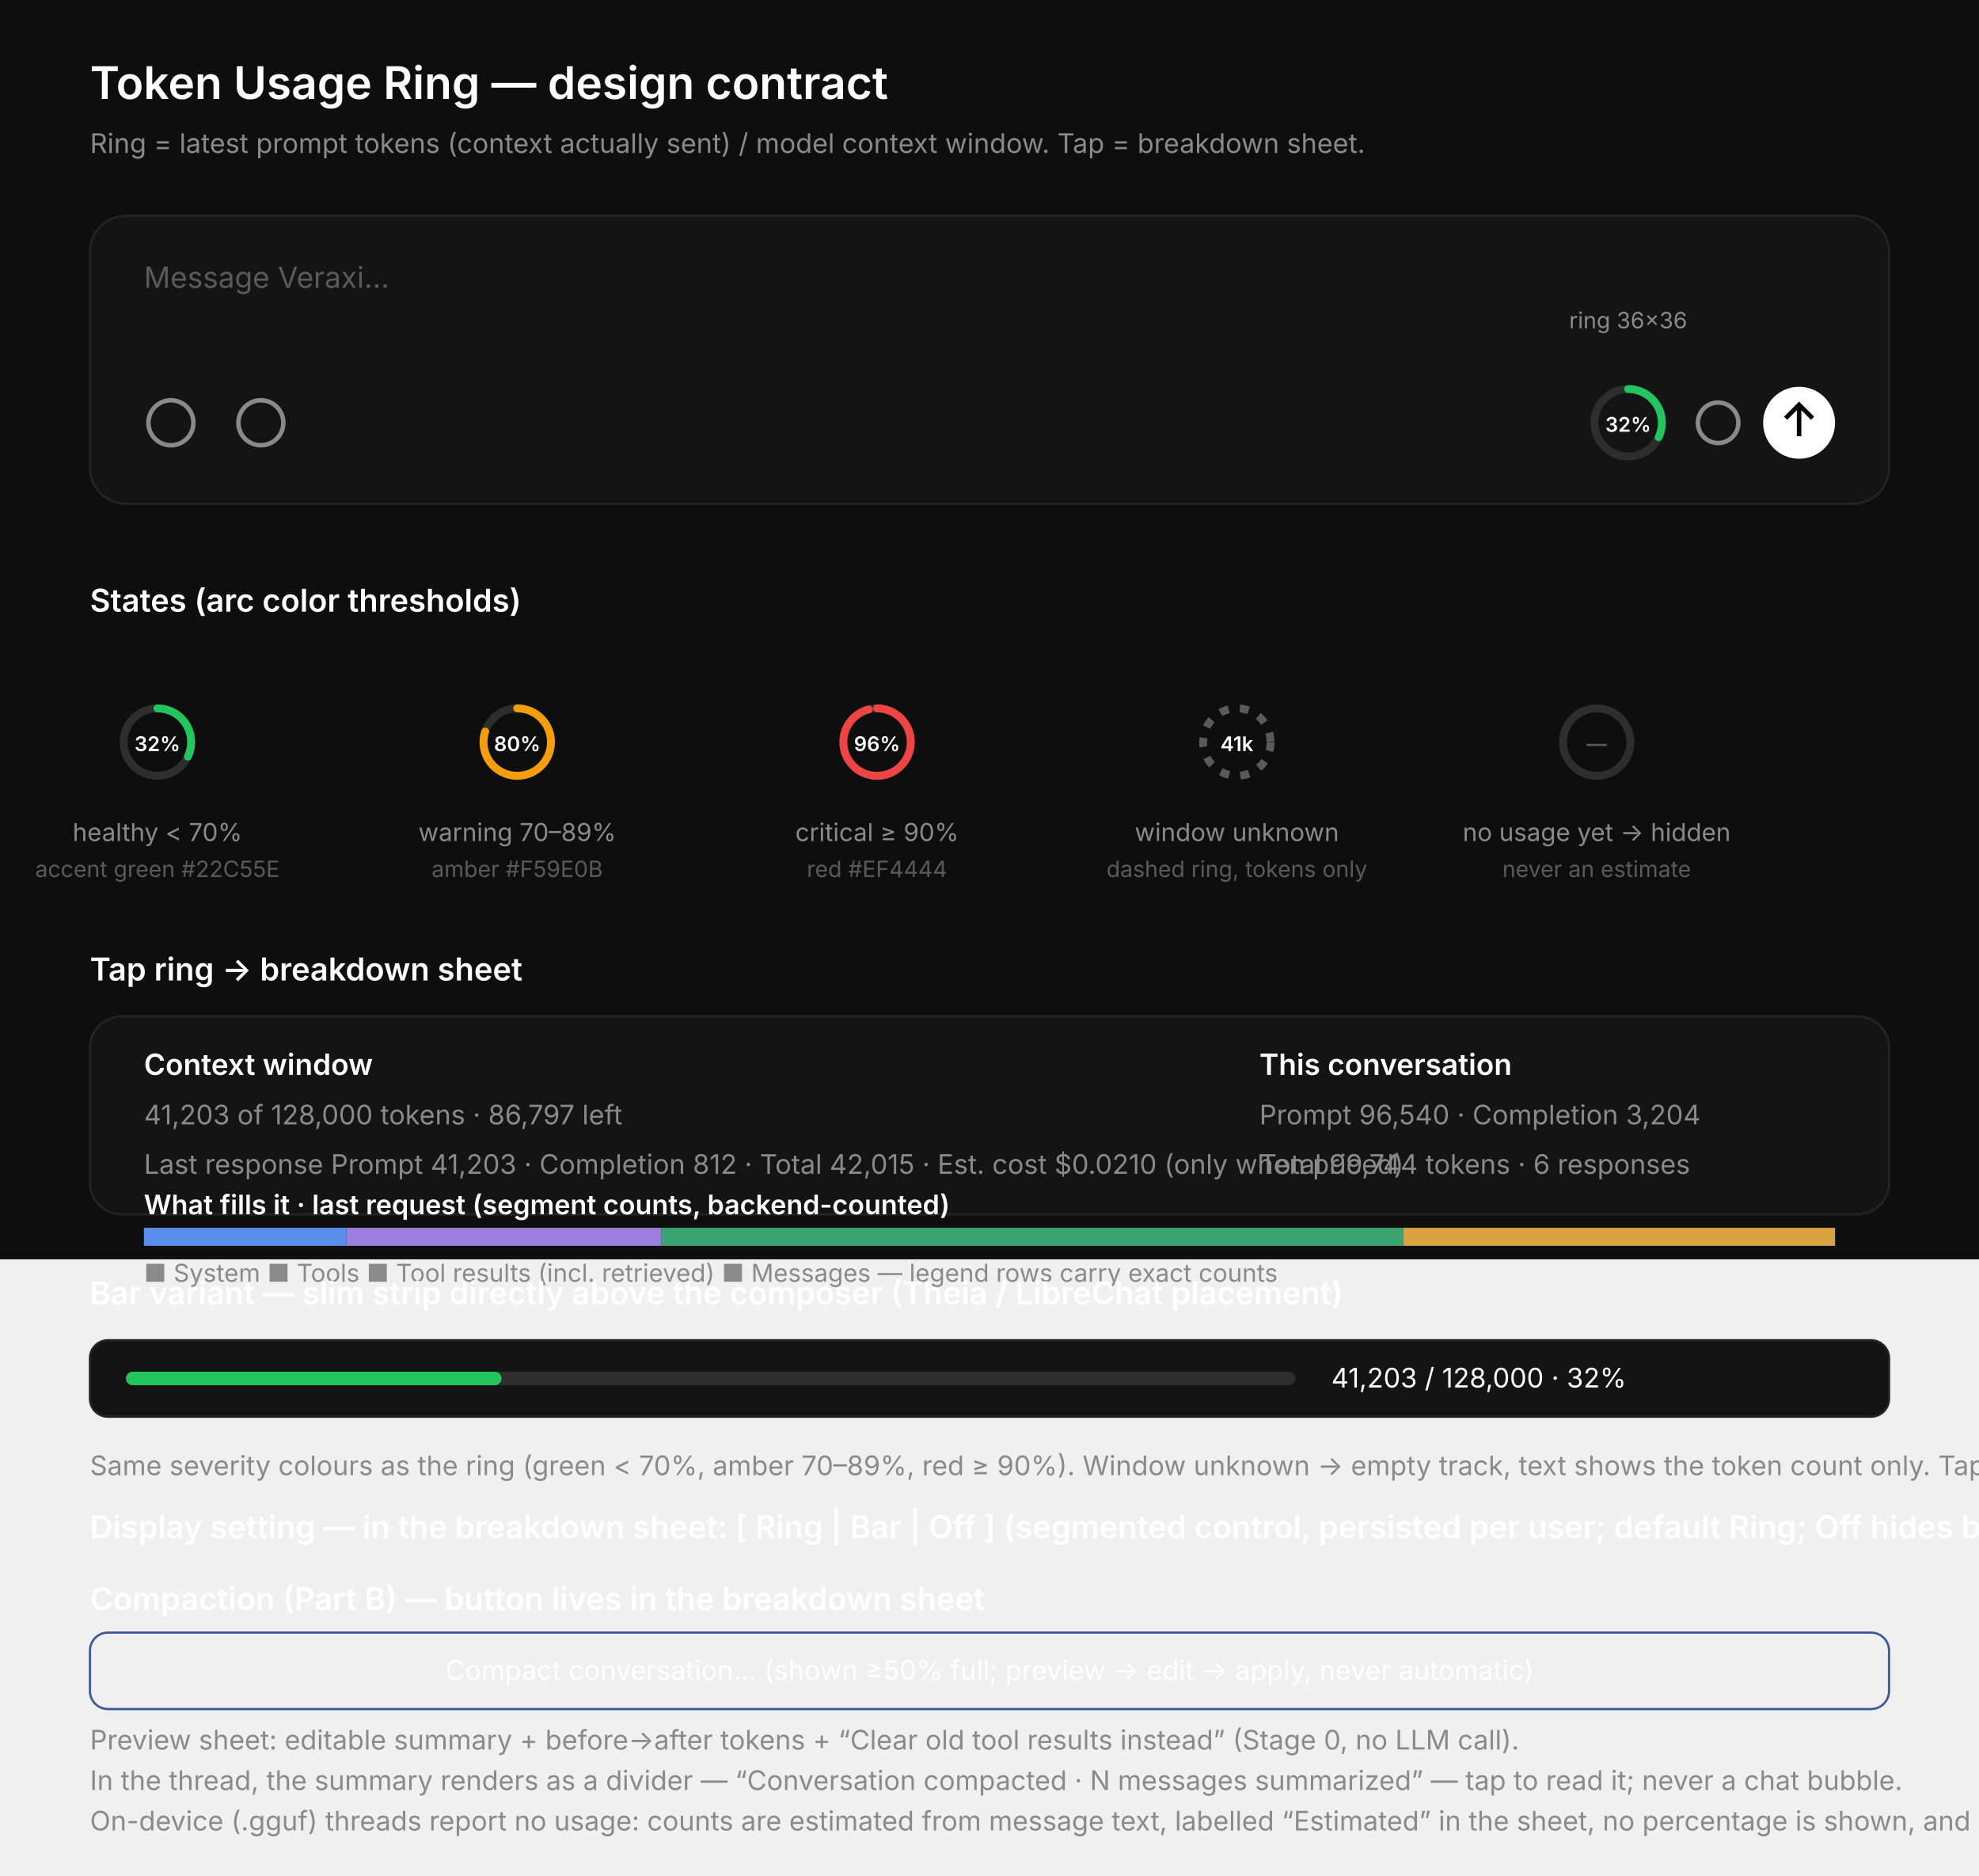
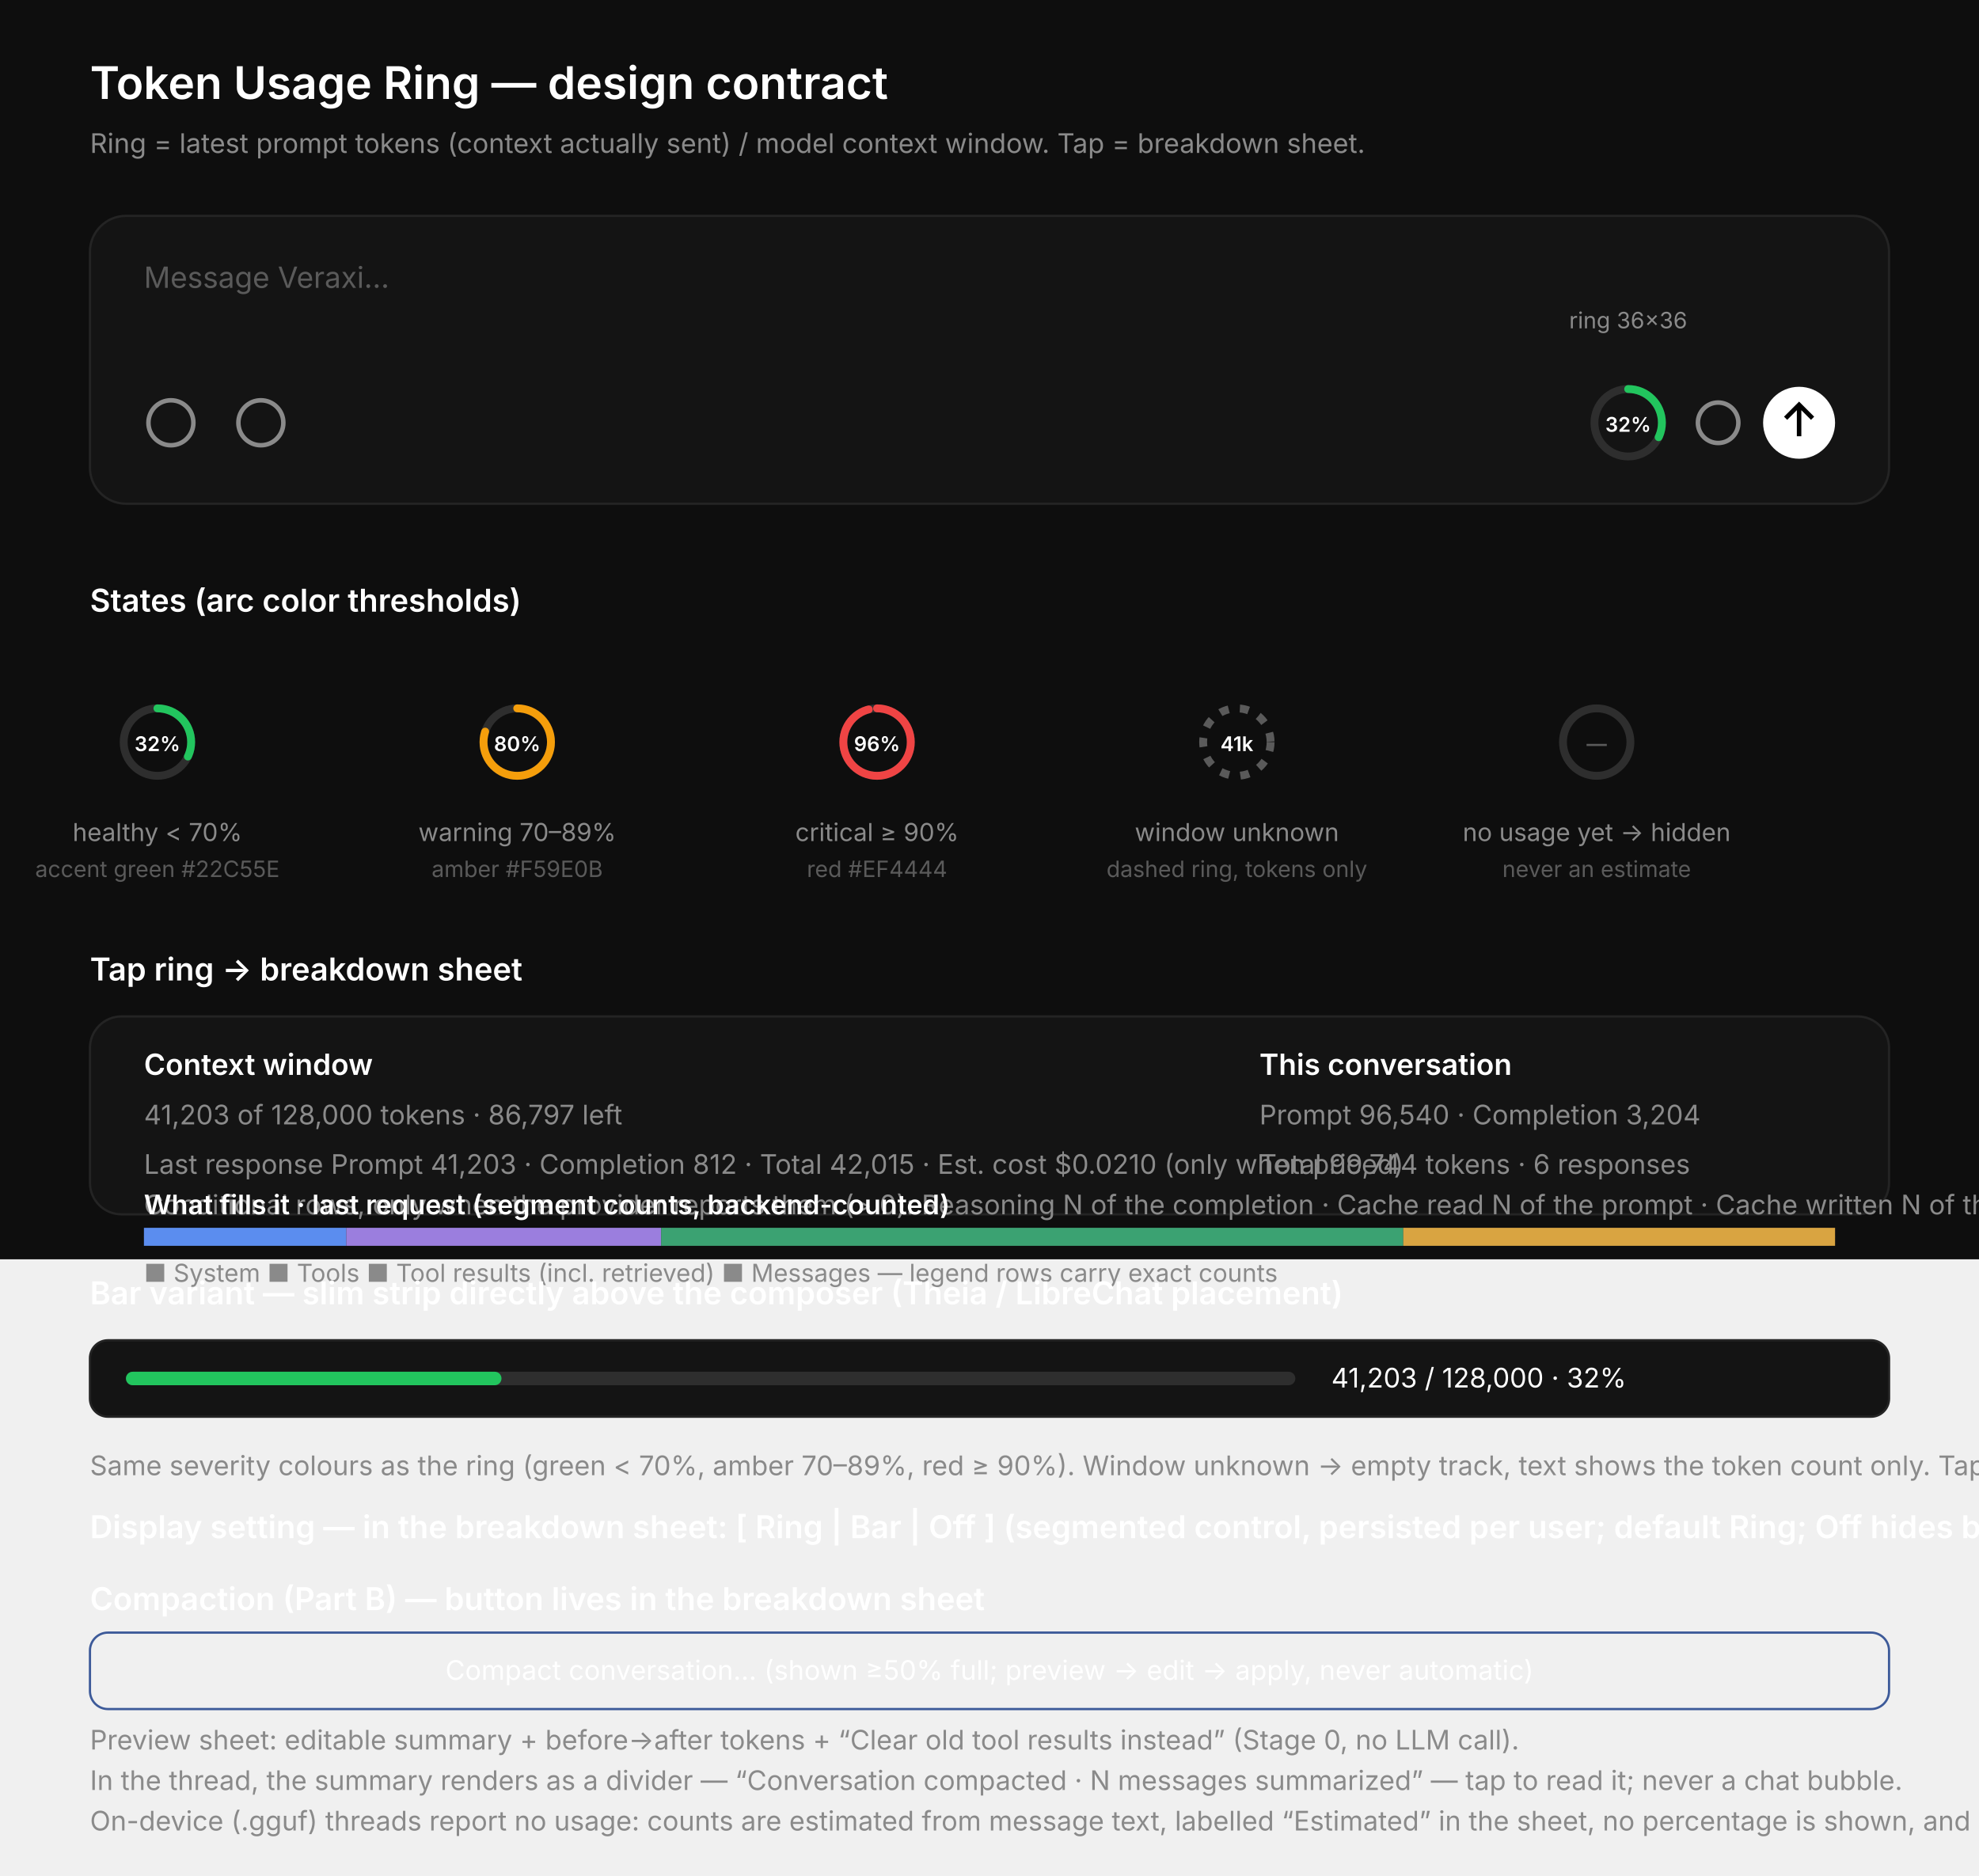
<svg xmlns="http://www.w3.org/2000/svg" width="880" height="834" viewBox="0 0 880 834" font-family="Inter, Roboto, sans-serif">
  <rect width="880" height="560" fill="#0E0E0E" />
  <text x="40" y="44" fill="#FFFFFF" font-size="20" font-weight="600">Token Usage Ring — design contract</text>
  <text x="40" y="68" fill="#8A8A8A" font-size="12">Ring = latest prompt tokens (context actually sent) / model context window. Tap = breakdown sheet.</text>
  <rect x="40" y="96" width="800" height="128" rx="16" fill="#141414" stroke="#242424" />
  <text x="64" y="128" fill="#5A5A5A" font-size="13">Message Veraxi…</text>
  <circle cx="76" cy="188" r="10" fill="none" stroke="#8A8A8A" stroke-width="2" />
  <circle cx="116" cy="188" r="10" fill="none" stroke="#8A8A8A" stroke-width="2" />
  <g transform="translate(724,188)">
    <circle r="15" fill="none" stroke="#2E2E2E" stroke-width="3.5" />
    <circle r="15" fill="none" stroke="#22C55E" stroke-width="3.5" stroke-linecap="round" stroke-dasharray="30.2 94.2" transform="rotate(-90)" />
    <text y="4" text-anchor="middle" fill="#FFFFFF" font-size="9" font-weight="600">32%</text>
  </g>
  <text x="724" y="146" text-anchor="middle" fill="#8A8A8A" font-size="10">ring 36×36</text>
  <circle cx="764" cy="188" r="9" fill="none" stroke="#8A8A8A" stroke-width="2" />
  <circle cx="800" cy="188" r="16" fill="#FFFFFF" />
  <path d="M800 180 v14 M794 186 l6 -6 6 6" stroke="#000" stroke-width="2" fill="none" />
  <text x="40" y="272" fill="#FFFFFF" font-size="14" font-weight="600">States (arc color thresholds)</text>
  <g transform="translate(70,330)">
    <circle r="15" fill="none" stroke="#2E2E2E" stroke-width="3.5" />
    <circle r="15" fill="none" stroke="#22C55E" stroke-width="3.5" stroke-linecap="round" stroke-dasharray="30.2 94.2" transform="rotate(-90)" />
    <text y="4" text-anchor="middle" fill="#FFF" font-size="9" font-weight="600">32%</text>
    <text y="44" text-anchor="middle" fill="#8A8A8A" font-size="11">healthy &lt; 70%</text>
    <text y="60" text-anchor="middle" fill="#5A5A5A" font-size="10">accent green #22C55E</text>
  </g>
  <g transform="translate(230,330)">
    <circle r="15" fill="none" stroke="#2E2E2E" stroke-width="3.5" />
    <circle r="15" fill="none" stroke="#F59E0B" stroke-width="3.5" stroke-linecap="round" stroke-dasharray="75.4 94.2" transform="rotate(-90)" />
    <text y="4" text-anchor="middle" fill="#FFF" font-size="9" font-weight="600">80%</text>
    <text y="44" text-anchor="middle" fill="#8A8A8A" font-size="11">warning 70–89%</text>
    <text y="60" text-anchor="middle" fill="#5A5A5A" font-size="10">amber #F59E0B</text>
  </g>
  <g transform="translate(390,330)">
    <circle r="15" fill="none" stroke="#2E2E2E" stroke-width="3.5" />
    <circle r="15" fill="none" stroke="#EF4444" stroke-width="3.5" stroke-linecap="round" stroke-dasharray="90.5 94.2" transform="rotate(-90)" />
    <text y="4" text-anchor="middle" fill="#FFF" font-size="9" font-weight="600">96%</text>
    <text y="44" text-anchor="middle" fill="#8A8A8A" font-size="11">critical ≥ 90%</text>
    <text y="60" text-anchor="middle" fill="#5A5A5A" font-size="10">red #EF4444</text>
  </g>
  <g transform="translate(550,330)">
    <circle r="15" fill="none" stroke="#5A5A5A" stroke-width="3.5" stroke-dasharray="4 5" />
    <text y="4" text-anchor="middle" fill="#FFF" font-size="9" font-weight="600">41k</text>
    <text y="44" text-anchor="middle" fill="#8A8A8A" font-size="11">window unknown</text>
    <text y="60" text-anchor="middle" fill="#5A5A5A" font-size="10">dashed ring, tokens only</text>
  </g>
  <g transform="translate(710,330)">
    <circle r="15" fill="none" stroke="#2E2E2E" stroke-width="3.5" />
    <text y="4" text-anchor="middle" fill="#5A5A5A" font-size="9" font-weight="600">—</text>
    <text y="44" text-anchor="middle" fill="#8A8A8A" font-size="11">no usage yet → hidden</text>
    <text y="60" text-anchor="middle" fill="#5A5A5A" font-size="10">never an estimate</text>
  </g>
  <text x="40" y="436" fill="#FFFFFF" font-size="14" font-weight="600">Tap ring → breakdown sheet</text>
  <rect x="40" y="452" width="800" height="88" rx="14" fill="#141414" stroke="#242424" />
  <text x="64" y="478" fill="#FFFFFF" font-size="13" font-weight="600">Context window</text>
  <text x="64" y="500" fill="#8A8A8A" font-size="12">41,203 of 128,000 tokens · 86,797 left</text>
  <text x="64" y="522" fill="#8A8A8A" font-size="12">Last response  Prompt 41,203 · Completion 812 · Total 42,015 · Est. cost $0.0210 (only when priced)</text>
+   <text x="64" y="540" fill="#8A8A8A" font-size="12">Conditional rows, only when the provider reports them (&gt; 0): Reasoning N of the completion · Cache read N of the prompt · Cache written N of the prompt. Subsets — never added into totals.</text>
  <text x="560" y="478" fill="#FFFFFF" font-size="13" font-weight="600">This conversation</text>
  <text x="560" y="500" fill="#8A8A8A" font-size="12">Prompt 96,540 · Completion 3,204</text>
  <text x="560" y="522" fill="#8A8A8A" font-size="12">Total 99,744 tokens · 6 responses</text>
  <text x="64" y="540" fill="#FFFFFF" font-size="12" font-weight="600">What fills it · last request (segment counts, backend-counted)</text>
  <rect x="64" y="546" width="752" height="8" rx="4" fill="#2E2E2E" />
  <rect x="64" y="546" width="90" height="8" fill="#5B8DEF" />
  <rect x="154" y="546" width="140" height="8" fill="#9B7EDE" />
  <rect x="294" y="546" width="330" height="8" fill="#3BA272" />
  <rect x="624" y="546" width="192" height="8" fill="#D9A441" />
  <text x="64" y="570" fill="#8A8A8A" font-size="11">■ System  ■ Tools  ■ Tool results (incl. retrieved)  ■ Messages — legend rows carry exact counts</text>
  <text x="40" y="580" fill="#FFFFFF" font-size="14" font-weight="600">Bar variant — slim strip directly above the composer (Theia / LibreChat placement)</text>
  <rect x="40" y="596" width="800" height="34" rx="8" fill="#141414" stroke="#242424" />
  <rect x="56" y="610" width="520" height="6" rx="3" fill="#2E2E2E" />
  <rect x="56" y="610" width="167" height="6" rx="3" fill="#22C55E" />
  <text x="592" y="617" fill="#FFFFFF" font-size="12">41,203 / 128,000 · 32%</text>
  <text x="40" y="656" fill="#8A8A8A" font-size="12">Same severity colours as the ring (green &lt; 70%, amber 70–89%, red ≥ 90%). Window unknown → empty track, text shows the token count only. Tap strip → same breakdown sheet.</text>
  <text x="40" y="684" fill="#FFFFFF" font-size="14" font-weight="600">Display setting — in the breakdown sheet:  [ Ring | Bar | Off ]  (segmented control, persisted per user; default Ring; Off hides both)</text>
  <text x="40" y="716" fill="#FFFFFF" font-size="14" font-weight="600">Compaction (Part B) — button lives in the breakdown sheet</text>
  <rect x="40" y="726" width="800" height="34" rx="8" fill="none" stroke="#3D5A99" />
  <text x="440" y="747" fill="#FFFFFF" font-size="12" text-anchor="middle">Compact conversation…  (shown ≥50% full; preview → edit → apply, never automatic)</text>
  <text x="40" y="778" fill="#8A8A8A" font-size="12">Preview sheet: editable summary + before→after tokens + “Clear old tool results instead” (Stage 0, no LLM call).</text>
  <text x="40" y="796" fill="#8A8A8A" font-size="12">In the thread, the summary renders as a divider — “Conversation compacted · N messages summarized” — tap to read it; never a chat bubble.</text>
  <text x="40" y="814" fill="#8A8A8A" font-size="12">On-device (.gguf) threads report no usage: counts are estimated from message text, labelled “Estimated” in the sheet, no percentage is shown, and compaction runs fully on-device (Drift rewrite).</text>
</svg>
